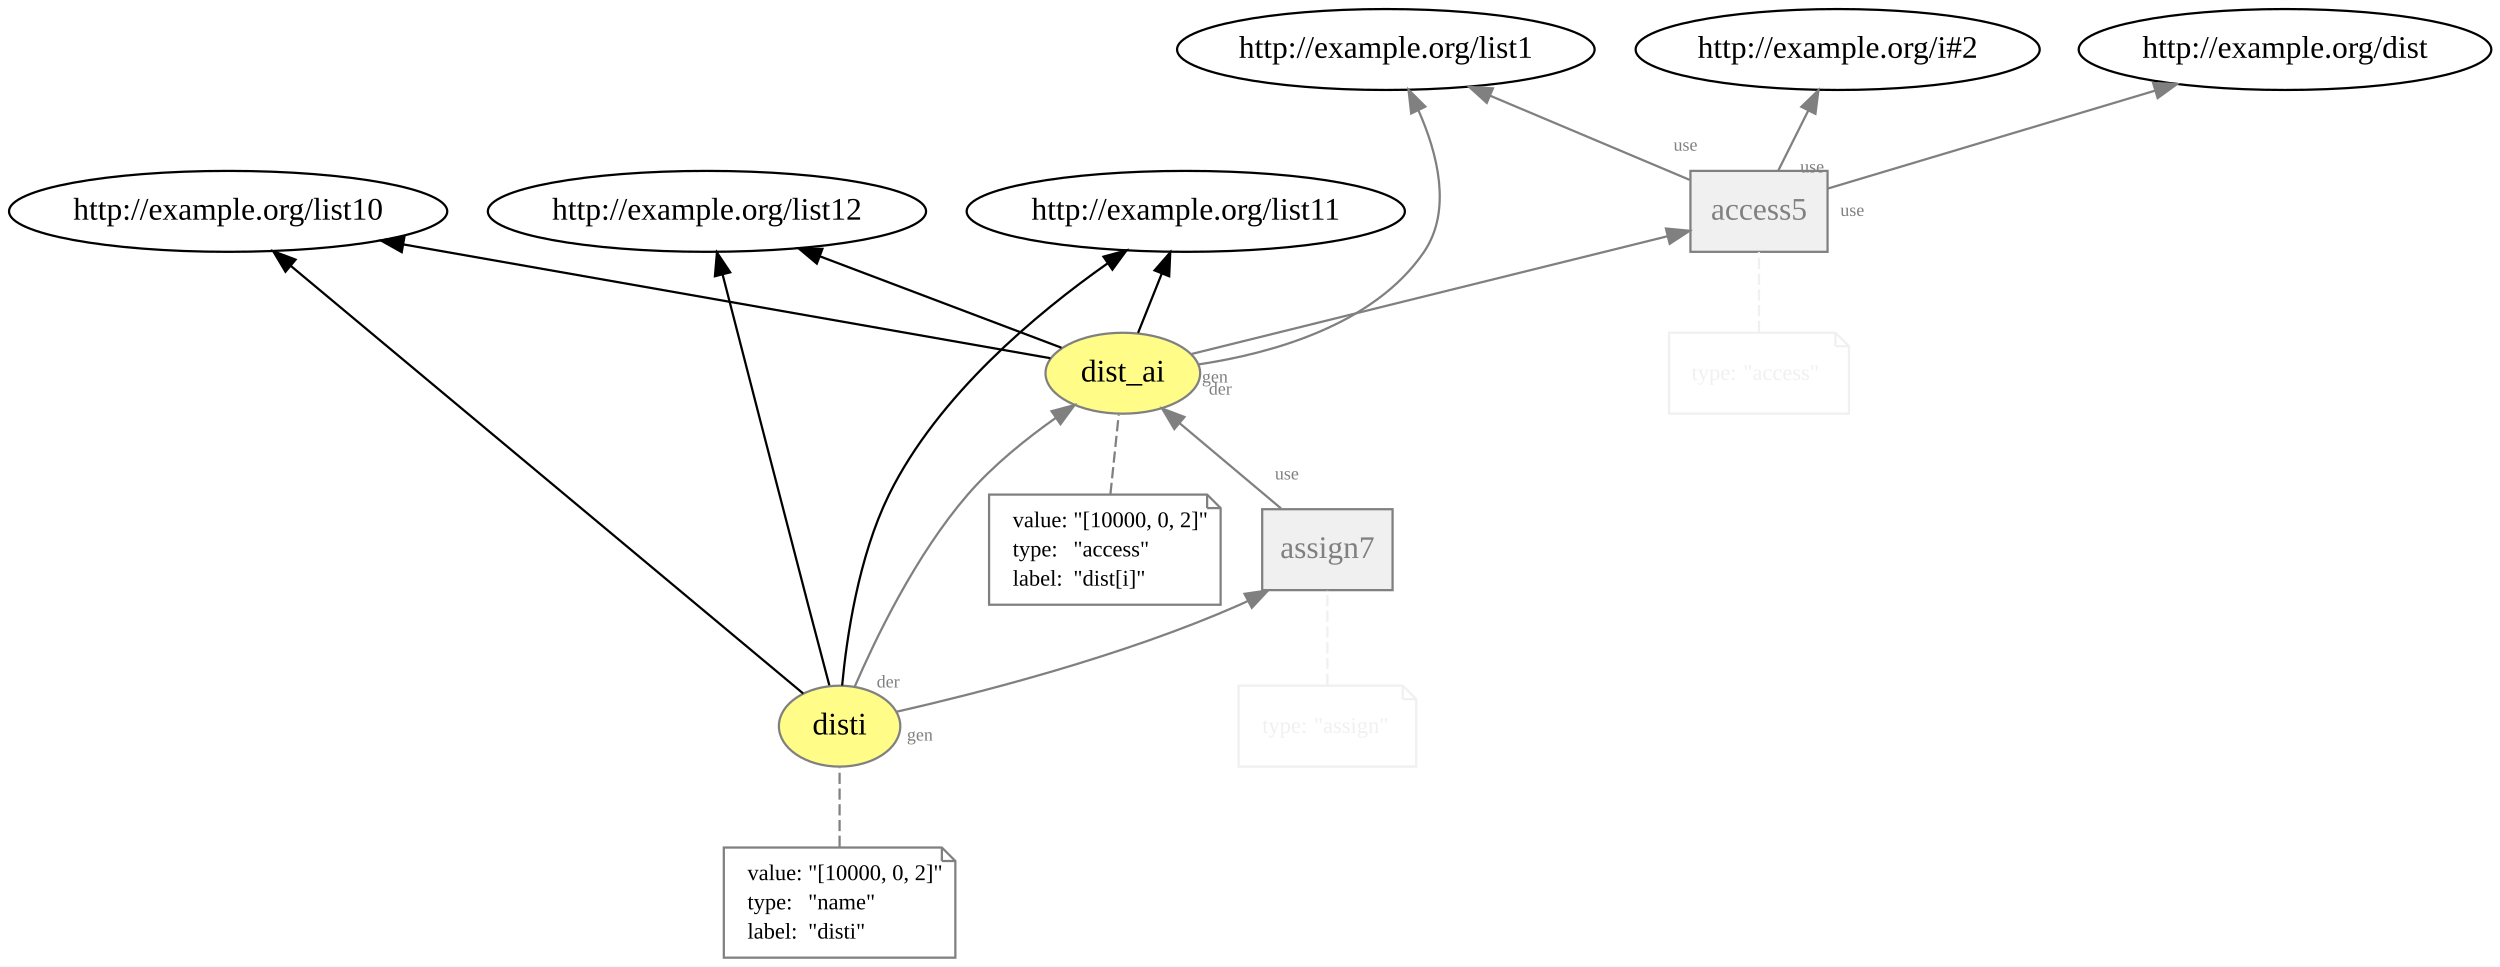
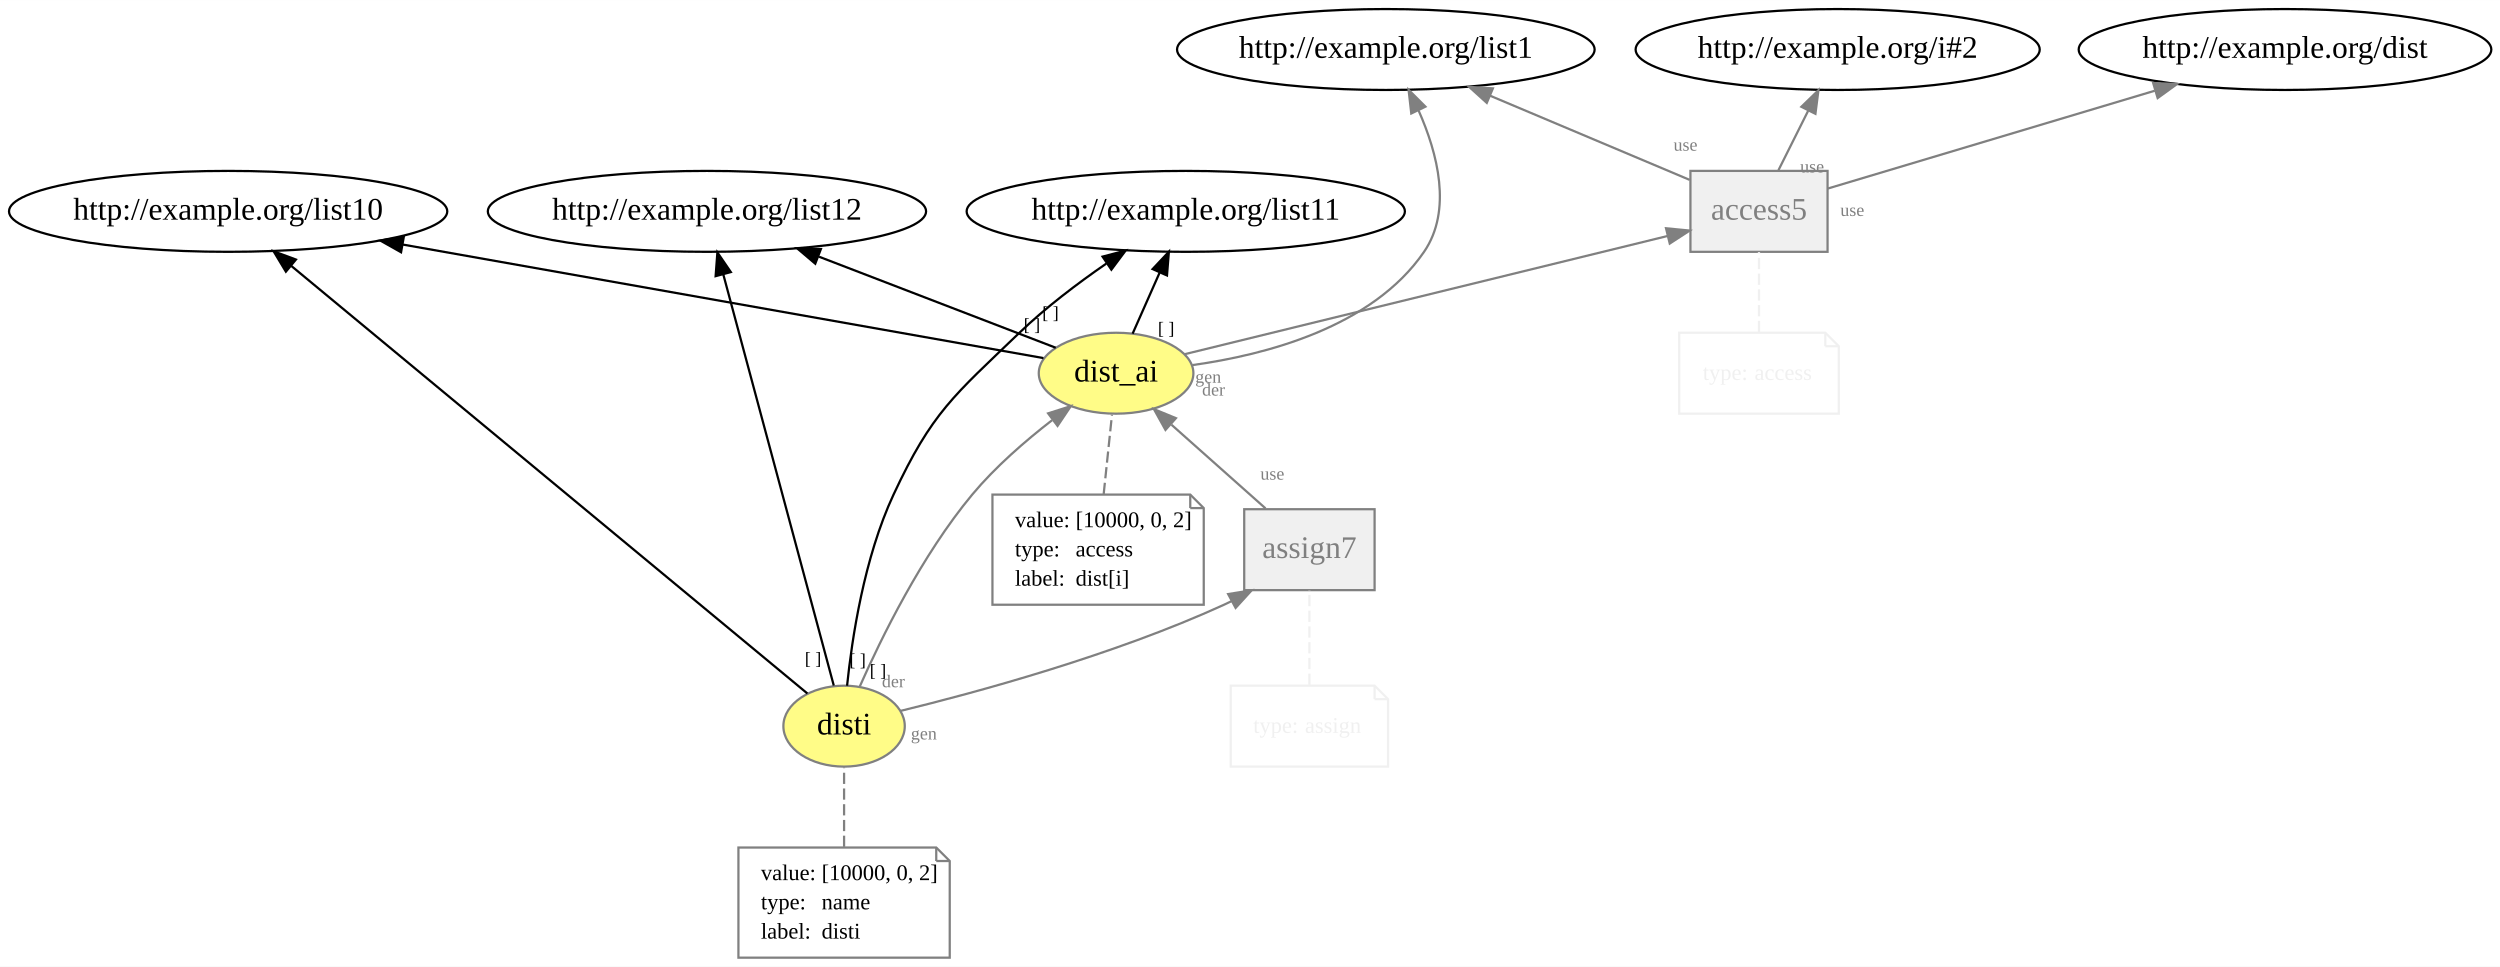
<svg xmlns="http://www.w3.org/2000/svg" xmlns:xlink="http://www.w3.org/1999/xlink" width="1112pt" height="430pt" viewBox="0.00 0.00 1112.13 430.00">
  <g id="graph0" class="graph" transform="scale(1 1) rotate(0) translate(4 426)">
    <polygon fill="white" stroke="none" points="-4,4 -4,-426 1108.13,-426 1108.13,4 -4,4" />
    <g id="node1" class="node">
      <g id="a_node1">
        <a xlink:href="http://example.org/dist_ai" xlink:title="dist_ai">
-           <ellipse fill="#fffc87" stroke="#808080" cx="495.491" cy="-260" rx="34.394" ry="18" />
-           <text text-anchor="middle" x="495.491" y="-256.3" font-family="Times New Roman,serif" font-size="14.00">dist_ai</text>
+           <ellipse fill="#fffc87" stroke="#808080" cx="492.491" cy="-260" rx="34.394" ry="18" />
+           <text text-anchor="middle" x="492.491" y="-256.3" font-family="Times New Roman,serif" font-size="14.00">dist_ai</text>
        </a>
      </g>
    </g>
    <g id="node3" class="node">
      <ellipse fill="none" stroke="black" cx="97.491" cy="-332" rx="97.483" ry="18" />
      <text text-anchor="middle" x="97.491" y="-328.3" font-family="Times New Roman,serif" font-size="14.00">http://example.org/list10</text>
    </g>
    <g id="edge2" class="edge">
-       <path fill="none" stroke="black" d="M463.258,-266.669C401.07,-277.607 262.947,-301.9 175.358,-317.305" />
-       <polygon fill="black" stroke="black" points="174.706,-313.866 165.464,-319.045 175.919,-320.76 174.706,-313.866" />
+       <path fill="none" stroke="black" d="M460.167,-266.728C398.4,-277.674 262.042,-301.839 175.247,-317.22" />
+       <polygon fill="black" stroke="black" points="174.414,-313.813 165.178,-319.005 175.636,-320.706 174.414,-313.813" />
+       <text text-anchor="middle" x="455.049" y="-278.928" font-family="Times New Roman,serif" font-size="8.00">[ ]</text>
    </g>
    <g id="node4" class="node">
      <ellipse fill="none" stroke="black" cx="523.491" cy="-332" rx="97.483" ry="18" />
      <text text-anchor="middle" x="523.491" y="-328.3" font-family="Times New Roman,serif" font-size="14.00">http://example.org/list11</text>
    </g>
    <g id="edge3" class="edge">
-       <path fill="none" stroke="black" d="M502.269,-277.945C505.421,-285.824 509.245,-295.383 512.774,-304.206" />
-       <polygon fill="black" stroke="black" points="509.618,-305.74 516.581,-313.725 516.117,-303.14 509.618,-305.74" />
+       <path fill="none" stroke="black" d="M499.838,-277.589C503.414,-285.665 507.8,-295.569 511.82,-304.645" />
+       <polygon fill="black" stroke="black" points="508.733,-306.318 515.982,-314.044 515.133,-303.483 508.733,-306.318" />
+       <text text-anchor="middle" x="514.753" y="-277.286" font-family="Times New Roman,serif" font-size="8.00">[ ]</text>
    </g>
    <g id="node5" class="node">
      <ellipse fill="none" stroke="black" cx="310.491" cy="-332" rx="97.483" ry="18" />
      <text text-anchor="middle" x="310.491" y="-328.3" font-family="Times New Roman,serif" font-size="14.00">http://example.org/list12</text>
    </g>
    <g id="edge4" class="edge">
-       <path fill="none" stroke="black" d="M468.194,-271.329C439.989,-282.001 395.329,-298.899 360.723,-311.993" />
-       <polygon fill="black" stroke="black" points="359.366,-308.765 351.251,-315.577 361.843,-315.312 359.366,-308.765" />
+       <path fill="none" stroke="black" d="M465.637,-271.329C438.008,-281.955 394.328,-298.755 360.346,-311.825" />
+       <polygon fill="black" stroke="black" points="358.667,-308.721 350.59,-315.577 361.18,-315.254 358.667,-308.721" />
+       <text text-anchor="middle" x="463.3" y="-284.246" font-family="Times New Roman,serif" font-size="8.00">[ ]</text>
    </g>
    <g id="node6" class="node">
      <g id="a_node6">
        <a xlink:href="http://example.org/access5" xlink:title="access5">
          <polygon fill="#f0f0f0" stroke="gray" points="808.991,-350 747.991,-350 747.991,-314 808.991,-314 808.991,-350" />
          <text text-anchor="middle" x="778.491" y="-328.3" font-family="Times New Roman,serif" font-size="14.00" fill="gray">access5</text>
        </a>
      </g>
    </g>
    <g id="edge8" class="edge">
-       <path fill="none" stroke="gray" d="M526.046,-268.558C577.281,-281.231 680.523,-306.768 737.83,-320.943" />
-       <polygon fill="gray" stroke="gray" points="737.087,-324.364 747.635,-323.368 738.768,-317.569 737.087,-324.364" />
-       <text text-anchor="middle" x="536.446" y="-255.848" font-family="Times New Roman,serif" font-size="8.00" fill="gray">gen</text>
+       <path fill="none" stroke="gray" d="M523.098,-268.491C574.891,-281.168 679.824,-306.851 737.765,-321.032" />
+       <polygon fill="gray" stroke="gray" points="737.127,-324.479 747.672,-323.457 738.791,-317.68 737.127,-324.479" />
+       <text text-anchor="middle" x="533.472" y="-255.756" font-family="Times New Roman,serif" font-size="8.00" fill="gray">gen</text>
    </g>
    <g id="node8" class="node">
      <ellipse fill="none" stroke="black" cx="612.491" cy="-404" rx="92.883" ry="18" />
      <text text-anchor="middle" x="612.491" y="-400.3" font-family="Times New Roman,serif" font-size="14.00">http://example.org/list1</text>
    </g>
    <g id="edge7" class="edge">
-       <path fill="none" stroke="gray" d="M529.296,-263.938C561.143,-268.705 607.197,-281.208 629.491,-314 642.069,-332.5 635.426,-357.911 627.036,-376.846" />
-       <polygon fill="gray" stroke="gray" points="623.772,-375.558 622.582,-386.086 630.077,-378.598 623.772,-375.558" />
-       <text text-anchor="middle" x="538.849" y="-250.474" font-family="Times New Roman,serif" font-size="8.00" fill="gray">der</text>
+       <path fill="none" stroke="gray" d="M526.413,-263.612C558.973,-268.131 606.496,-280.447 629.491,-314 642.138,-332.453 635.488,-357.869 627.078,-376.818" />
+       <polygon fill="gray" stroke="gray" points="623.808,-375.539 622.612,-386.066 630.112,-378.583 623.808,-375.539" />
+       <text text-anchor="middle" x="535.843" y="-250.047" font-family="Times New Roman,serif" font-size="8.00" fill="gray">der</text>
    </g>
    <g id="node2" class="node">
-       <polygon fill="none" stroke="gray" points="532.991,-206 435.991,-206 435.991,-157 538.991,-157 538.991,-200 532.991,-206" />
-       <polyline fill="none" stroke="gray" points="532.991,-206 532.991,-200 " />
-       <polyline fill="none" stroke="gray" points="538.991,-200 532.991,-200 " />
-       <text text-anchor="start" x="446.491" y="-191.5" font-family="Times New Roman,serif" font-size="10.00">value:</text>
-       <text text-anchor="start" x="473.491" y="-191.5" font-family="Times New Roman,serif" font-size="10.00">"[10000, 0, 2]"</text>
-       <text text-anchor="start" x="446.491" y="-178.5" font-family="Times New Roman,serif" font-size="10.00">type:</text>
-       <text text-anchor="start" x="473.491" y="-178.5" font-family="Times New Roman,serif" font-size="10.00">"access"</text>
-       <text text-anchor="start" x="446.491" y="-165.5" font-family="Times New Roman,serif" font-size="10.00">label:</text>
-       <text text-anchor="start" x="473.491" y="-165.5" font-family="Times New Roman,serif" font-size="10.00">"dist[i]"</text>
+       <polygon fill="none" stroke="gray" points="525.491,-206 437.491,-206 437.491,-157 531.491,-157 531.491,-200 525.491,-206" />
+       <polyline fill="none" stroke="gray" points="525.491,-206 525.491,-200 " />
+       <polyline fill="none" stroke="gray" points="531.491,-200 525.491,-200 " />
+       <text text-anchor="start" x="447.491" y="-191.5" font-family="Times New Roman,serif" font-size="10.00">value:</text>
+       <text text-anchor="start" x="474.491" y="-191.5" font-family="Times New Roman,serif" font-size="10.00">[10000, 0, 2]</text>
+       <text text-anchor="start" x="447.491" y="-178.5" font-family="Times New Roman,serif" font-size="10.00">type:</text>
+       <text text-anchor="start" x="474.491" y="-178.5" font-family="Times New Roman,serif" font-size="10.00">access</text>
+       <text text-anchor="start" x="447.491" y="-165.5" font-family="Times New Roman,serif" font-size="10.00">label:</text>
+       <text text-anchor="start" x="474.491" y="-165.5" font-family="Times New Roman,serif" font-size="10.00">dist[i]</text>
    </g>
    <g id="edge1" class="edge">
-       <path fill="none" stroke="gray" stroke-dasharray="5,2" d="M489.979,-206.286C491.171,-217.69 492.574,-231.105 493.666,-241.548" />
+       <path fill="none" stroke="gray" stroke-dasharray="5,2" d="M486.979,-206.286C488.171,-217.69 489.574,-231.105 490.666,-241.548" />
    </g>
    <g id="edge6" class="edge">
      <path fill="none" stroke="gray" d="M747.657,-346.002C722.722,-356.517 687.224,-371.486 658.864,-383.445" />
      <polygon fill="gray" stroke="gray" points="657.399,-380.264 649.545,-387.375 660.119,-386.714 657.399,-380.264" />
      <text text-anchor="middle" x="745.794" y="-358.986" font-family="Times New Roman,serif" font-size="8.00" fill="gray">use</text>
    </g>
    <g id="node9" class="node">
      <ellipse fill="none" stroke="black" cx="1012.49" cy="-404" rx="91.784" ry="18" />
      <text text-anchor="middle" x="1012.49" y="-400.3" font-family="Times New Roman,serif" font-size="14.00">http://example.org/dist</text>
    </g>
    <g id="edge9" class="edge">
      <path fill="none" stroke="gray" d="M809.083,-342.151C845.9,-353.165 908.51,-371.894 954.565,-385.672" />
      <polygon fill="gray" stroke="gray" points="953.835,-389.106 964.419,-388.619 955.841,-382.4 953.835,-389.106" />
      <text text-anchor="middle" x="819.991" y="-329.955" font-family="Times New Roman,serif" font-size="8.00" fill="gray">use</text>
    </g>
    <g id="node10" class="node">
      <ellipse fill="none" stroke="black" cx="813.491" cy="-404" rx="89.885" ry="18" />
      <text text-anchor="middle" x="813.491" y="-400.3" font-family="Times New Roman,serif" font-size="14.00">http://example.org/i#2</text>
    </g>
    <g id="edge10" class="edge">
      <path fill="none" stroke="gray" d="M787.143,-350.303C791.127,-358.272 795.942,-367.9 800.359,-376.736" />
      <polygon fill="gray" stroke="gray" points="797.336,-378.517 804.939,-385.896 803.597,-375.386 797.336,-378.517" />
      <text text-anchor="middle" x="802.116" y="-349.302" font-family="Times New Roman,serif" font-size="8.00" fill="gray">use</text>
    </g>
    <g id="node7" class="node">
-       <polygon fill="none" stroke="#f0f0f0" points="812.491,-278 738.491,-278 738.491,-242 818.491,-242 818.491,-272 812.491,-278" />
-       <polyline fill="none" stroke="#f0f0f0" points="812.491,-278 812.491,-272 " />
-       <polyline fill="none" stroke="#f0f0f0" points="818.491,-272 812.491,-272 " />
-       <text text-anchor="start" x="748.491" y="-257" font-family="Times New Roman,serif" font-size="10.00" fill="#f0f0f0">type:</text>
-       <text text-anchor="start" x="771.491" y="-257" font-family="Times New Roman,serif" font-size="10.00" fill="#f0f0f0">"access"</text>
+       <polygon fill="none" stroke="#f0f0f0" points="807.991,-278 742.991,-278 742.991,-242 813.991,-242 813.991,-272 807.991,-278" />
+       <polyline fill="none" stroke="#f0f0f0" points="807.991,-278 807.991,-272 " />
+       <polyline fill="none" stroke="#f0f0f0" points="813.991,-272 807.991,-272 " />
+       <text text-anchor="start" x="753.491" y="-257" font-family="Times New Roman,serif" font-size="10.00" fill="#f0f0f0">type:</text>
+       <text text-anchor="start" x="776.491" y="-257" font-family="Times New Roman,serif" font-size="10.00" fill="#f0f0f0">access</text>
    </g>
    <g id="edge5" class="edge">
      <path fill="none" stroke="#f0f0f0" stroke-dasharray="5,2" d="M778.491,-278.303C778.491,-289.154 778.491,-303.083 778.491,-313.896" />
    </g>
    <g id="node11" class="node">
      <g id="a_node11">
        <a xlink:href="http://example.org/disti" xlink:title="disti">
-           <ellipse fill="#fffc87" stroke="#808080" cx="369.491" cy="-103" rx="27" ry="18" />
-           <text text-anchor="middle" x="369.491" y="-99.3" font-family="Times New Roman,serif" font-size="14.00">disti</text>
+           <ellipse fill="#fffc87" stroke="#808080" cx="371.491" cy="-103" rx="27" ry="18" />
+           <text text-anchor="middle" x="371.491" y="-99.3" font-family="Times New Roman,serif" font-size="14.00">disti</text>
        </a>
      </g>
    </g>
    <g id="edge17" class="edge">
-       <path fill="none" stroke="gray" d="M376.185,-120.471C385.373,-141.77 403.411,-179.294 426.491,-206 437.753,-219.031 452.672,-230.969 465.755,-240.201" />
-       <polygon fill="gray" stroke="gray" points="463.801,-243.105 474.031,-245.862 467.753,-237.327 463.801,-243.105" />
-       <text text-anchor="middle" x="391.097" y="-120.197" font-family="Times New Roman,serif" font-size="8.00" fill="gray">der</text>
+       <path fill="none" stroke="gray" d="M378.499,-120.709C387.899,-141.931 406.035,-179.031 428.491,-206 438.743,-218.311 452.143,-229.914 464.031,-239.107" />
+       <polygon fill="gray" stroke="gray" points="462.254,-242.149 472.354,-245.351 466.455,-236.55 462.254,-242.149" />
+       <text text-anchor="middle" x="393.425" y="-120.3" font-family="Times New Roman,serif" font-size="8.00" fill="gray">der</text>
    </g>
    <g id="edge12" class="edge">
-       <path fill="none" stroke="black" d="M353.291,-117.52C308.38,-155.001 181.888,-260.566 125.374,-307.731" />
-       <polygon fill="black" stroke="black" points="122.996,-305.156 117.561,-314.251 127.481,-310.53 122.996,-305.156" />
+       <path fill="none" stroke="black" d="M355.172,-117.52C309.931,-155.001 182.509,-260.566 125.579,-307.731" />
+       <polygon fill="black" stroke="black" points="123.176,-305.176 117.709,-314.251 127.642,-310.566 123.176,-305.176" />
+       <text text-anchor="middle" x="357.684" y="-130.408" font-family="Times New Roman,serif" font-size="8.00">[ ]</text>
    </g>
    <g id="edge13" class="edge">
-       <path fill="none" stroke="black" d="M370.63,-121.077C372.586,-142.035 377.804,-178.21 391.491,-206 413.225,-250.126 457.417,-286.852 488.669,-308.835" />
-       <polygon fill="black" stroke="black" points="486.888,-311.858 497.111,-314.638 490.853,-306.089 486.888,-311.858" />
+       <path fill="none" stroke="black" d="M372.823,-120.984C374.974,-141.849 380.388,-177.93 393.491,-206 410.639,-242.734 420.265,-249.906 449.491,-278 461.155,-289.211 475.324,-299.931 488.129,-308.761" />
+       <polygon fill="black" stroke="black" points="486.48,-311.87 496.729,-314.554 490.391,-306.064 486.48,-311.87" />
+       <text text-anchor="middle" x="386.566" y="-125.095" font-family="Times New Roman,serif" font-size="8.00">[ ]</text>
    </g>
    <g id="edge14" class="edge">
-       <path fill="none" stroke="black" d="M364.929,-121.18C362.181,-131.55 358.62,-145.03 355.491,-157 341.905,-208.98 326.237,-269.753 317.434,-303.975" />
-       <polygon fill="black" stroke="black" points="314.033,-303.148 314.933,-313.705 320.813,-304.891 314.033,-303.148" />
+       <path fill="none" stroke="black" d="M366.906,-121.062C356.397,-160.172 330.496,-256.558 317.777,-303.889" />
+       <polygon fill="black" stroke="black" points="314.345,-303.174 315.129,-313.74 321.105,-304.991 314.345,-303.174" />
+       <text text-anchor="middle" x="377.505" y="-129.776" font-family="Times New Roman,serif" font-size="8.00">[ ]</text>
    </g>
    <g id="node13" class="node">
      <g id="a_node13">
        <a xlink:href="http://example.org/assign7" xlink:title="assign7">
-           <polygon fill="#f0f0f0" stroke="gray" points="615.491,-199.5 557.491,-199.5 557.491,-163.5 615.491,-163.5 615.491,-199.5" />
-           <text text-anchor="middle" x="586.491" y="-177.8" font-family="Times New Roman,serif" font-size="14.00" fill="gray">assign7</text>
+           <polygon fill="#f0f0f0" stroke="gray" points="607.491,-199.5 549.491,-199.5 549.491,-163.5 607.491,-163.5 607.491,-199.5" />
+           <text text-anchor="middle" x="578.491" y="-177.8" font-family="Times New Roman,serif" font-size="14.00" fill="gray">assign7</text>
        </a>
      </g>
    </g>
    <g id="edge18" class="edge">
-       <path fill="none" stroke="gray" d="M394.967,-109.44C430.178,-117.435 495.284,-133.945 547.491,-157 548.671,-157.521 549.859,-158.071 551.048,-158.644" />
-       <polygon fill="gray" stroke="gray" points="549.635,-161.855 560.117,-163.396 552.884,-155.654 549.635,-161.855" />
-       <text text-anchor="middle" x="405.212" y="-96.583" font-family="Times New Roman,serif" font-size="8.00" fill="gray">gen</text>
+       <path fill="none" stroke="gray" d="M396.556,-109.769C430.2,-117.978 491.414,-134.559 540.491,-157 541.642,-157.526 542.8,-158.081 543.961,-158.658" />
+       <polygon fill="gray" stroke="gray" points="542.339,-161.76 552.802,-163.43 545.664,-155.6 542.339,-161.76" />
+       <text text-anchor="middle" x="406.974" y="-97.078" font-family="Times New Roman,serif" font-size="8.00" fill="gray">gen</text>
    </g>
    <g id="node12" class="node">
-       <polygon fill="none" stroke="gray" points="414.991,-49 317.991,-49 317.991,-0 420.991,-0 420.991,-43 414.991,-49" />
-       <polyline fill="none" stroke="gray" points="414.991,-49 414.991,-43 " />
-       <polyline fill="none" stroke="gray" points="420.991,-43 414.991,-43 " />
-       <text text-anchor="start" x="328.491" y="-34.5" font-family="Times New Roman,serif" font-size="10.00">value:</text>
-       <text text-anchor="start" x="355.491" y="-34.5" font-family="Times New Roman,serif" font-size="10.00">"[10000, 0, 2]"</text>
-       <text text-anchor="start" x="328.491" y="-21.5" font-family="Times New Roman,serif" font-size="10.00">type:</text>
-       <text text-anchor="start" x="355.491" y="-21.5" font-family="Times New Roman,serif" font-size="10.00">"name"</text>
-       <text text-anchor="start" x="328.491" y="-8.5" font-family="Times New Roman,serif" font-size="10.00">label:</text>
-       <text text-anchor="start" x="355.491" y="-8.5" font-family="Times New Roman,serif" font-size="10.00">"disti"</text>
+       <polygon fill="none" stroke="gray" points="412.491,-49 324.491,-49 324.491,-0 418.491,-0 418.491,-43 412.491,-49" />
+       <polyline fill="none" stroke="gray" points="412.491,-49 412.491,-43 " />
+       <polyline fill="none" stroke="gray" points="418.491,-43 412.491,-43 " />
+       <text text-anchor="start" x="334.491" y="-34.5" font-family="Times New Roman,serif" font-size="10.00">value:</text>
+       <text text-anchor="start" x="361.491" y="-34.5" font-family="Times New Roman,serif" font-size="10.00">[10000, 0, 2]</text>
+       <text text-anchor="start" x="334.491" y="-21.5" font-family="Times New Roman,serif" font-size="10.00">type:</text>
+       <text text-anchor="start" x="361.491" y="-21.5" font-family="Times New Roman,serif" font-size="10.00">name</text>
+       <text text-anchor="start" x="334.491" y="-8.5" font-family="Times New Roman,serif" font-size="10.00">label:</text>
+       <text text-anchor="start" x="361.491" y="-8.5" font-family="Times New Roman,serif" font-size="10.00">disti</text>
    </g>
    <g id="edge11" class="edge">
-       <path fill="none" stroke="gray" stroke-dasharray="5,2" d="M369.491,-49.286C369.491,-60.69 369.491,-74.105 369.491,-84.548" />
+       <path fill="none" stroke="gray" stroke-dasharray="5,2" d="M371.491,-49.286C371.491,-60.69 371.491,-74.105 371.491,-84.548" />
    </g>
    <g id="edge16" class="edge">
-       <path fill="none" stroke="gray" d="M565.842,-199.859C552.516,-211.062 535.087,-225.713 520.912,-237.63" />
-       <polygon fill="gray" stroke="gray" points="518.399,-235.17 512.997,-244.284 522.903,-240.528 518.399,-235.17" />
-       <text text-anchor="middle" x="568.46" y="-212.729" font-family="Times New Roman,serif" font-size="8.00" fill="gray">use</text>
+       <path fill="none" stroke="gray" d="M558.977,-199.859C546.583,-210.884 530.433,-225.249 517.155,-237.061" />
+       <polygon fill="gray" stroke="gray" points="514.463,-234.771 509.317,-244.033 519.115,-240.002 514.463,-234.771" />
+       <text text-anchor="middle" x="562.007" y="-212.65" font-family="Times New Roman,serif" font-size="8.00" fill="gray">use</text>
    </g>
    <g id="node14" class="node">
-       <polygon fill="none" stroke="#f0f0f0" points="619.991,-121 546.991,-121 546.991,-85 625.991,-85 625.991,-115 619.991,-121" />
-       <polyline fill="none" stroke="#f0f0f0" points="619.991,-121 619.991,-115 " />
-       <polyline fill="none" stroke="#f0f0f0" points="625.991,-115 619.991,-115 " />
-       <text text-anchor="start" x="557.491" y="-100" font-family="Times New Roman,serif" font-size="10.00" fill="#f0f0f0">type:</text>
-       <text text-anchor="start" x="580.491" y="-100" font-family="Times New Roman,serif" font-size="10.00" fill="#f0f0f0">"assign"</text>
+       <polygon fill="none" stroke="#f0f0f0" points="607.491,-121 543.491,-121 543.491,-85 613.491,-85 613.491,-115 607.491,-121" />
+       <polyline fill="none" stroke="#f0f0f0" points="607.491,-121 607.491,-115 " />
+       <polyline fill="none" stroke="#f0f0f0" points="613.491,-115 607.491,-115 " />
+       <text text-anchor="start" x="553.491" y="-100" font-family="Times New Roman,serif" font-size="10.00" fill="#f0f0f0">type:</text>
+       <text text-anchor="start" x="576.491" y="-100" font-family="Times New Roman,serif" font-size="10.00" fill="#f0f0f0">assign</text>
    </g>
    <g id="edge15" class="edge">
-       <path fill="none" stroke="#f0f0f0" stroke-dasharray="5,2" d="M586.491,-121.359C586.491,-133.967 586.491,-150.943 586.491,-163.473" />
+       <path fill="none" stroke="#f0f0f0" stroke-dasharray="5,2" d="M578.491,-121.359C578.491,-133.967 578.491,-150.943 578.491,-163.473" />
    </g>
  </g>
</svg>
